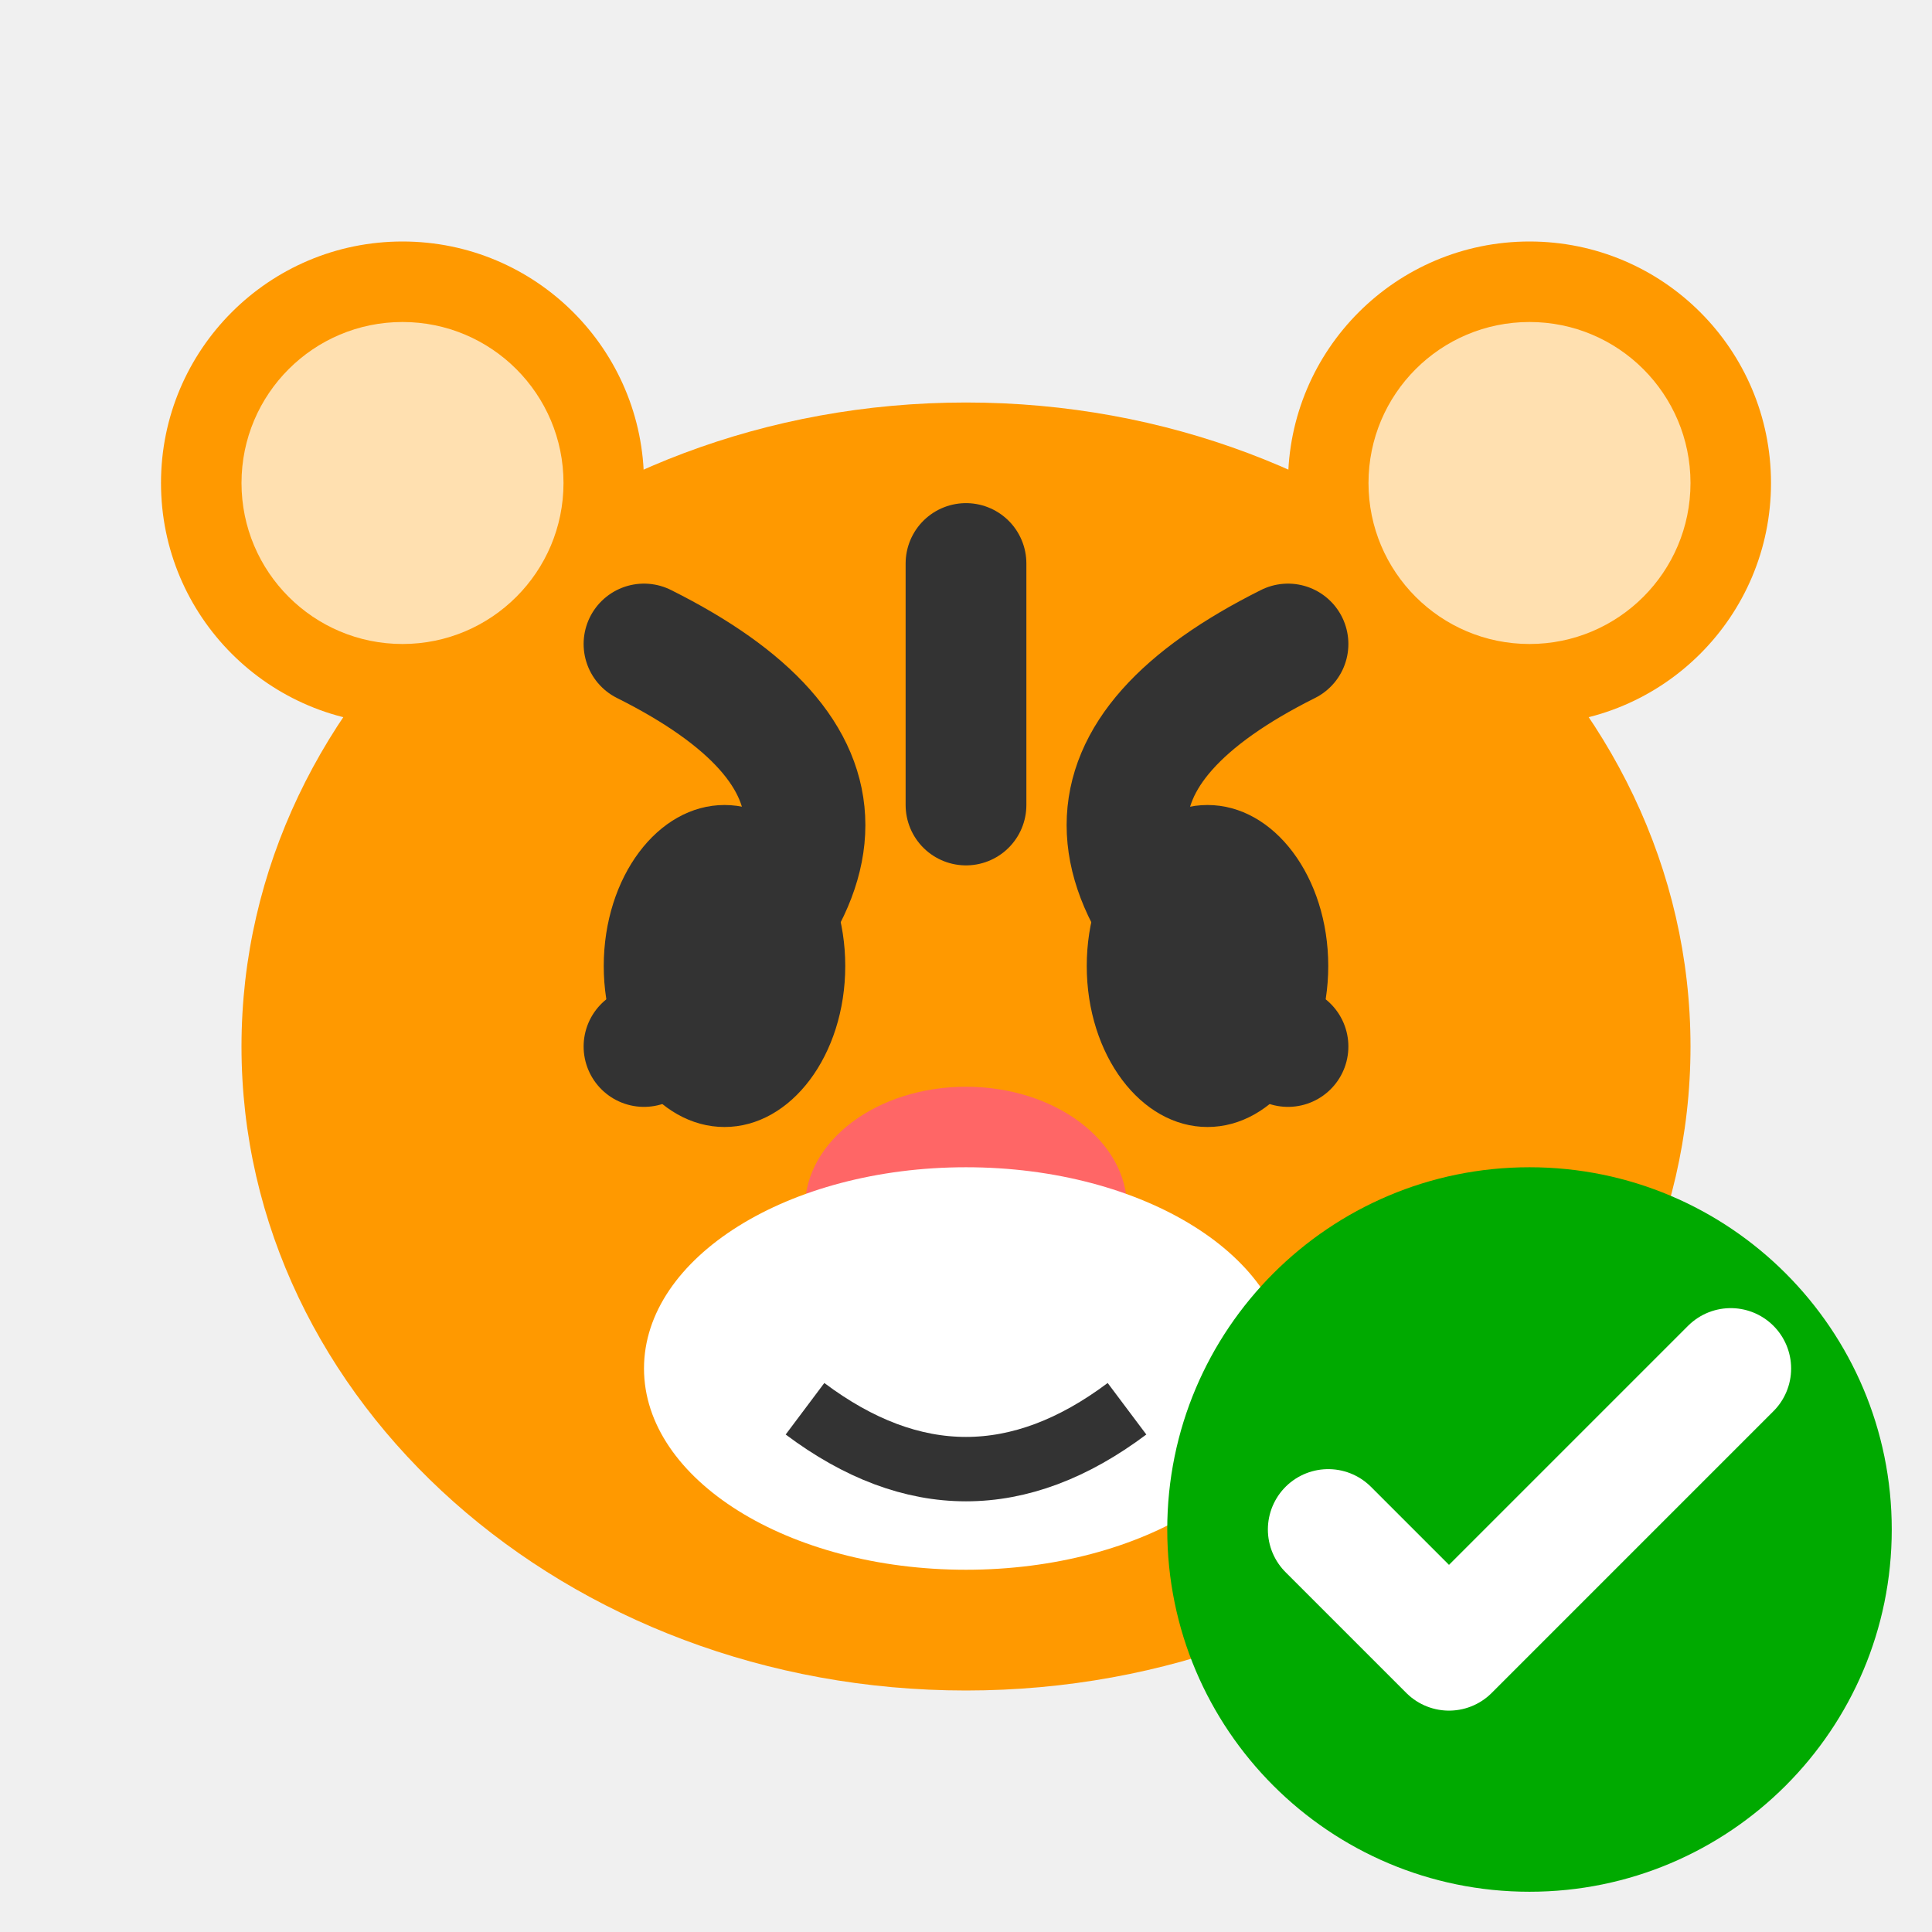
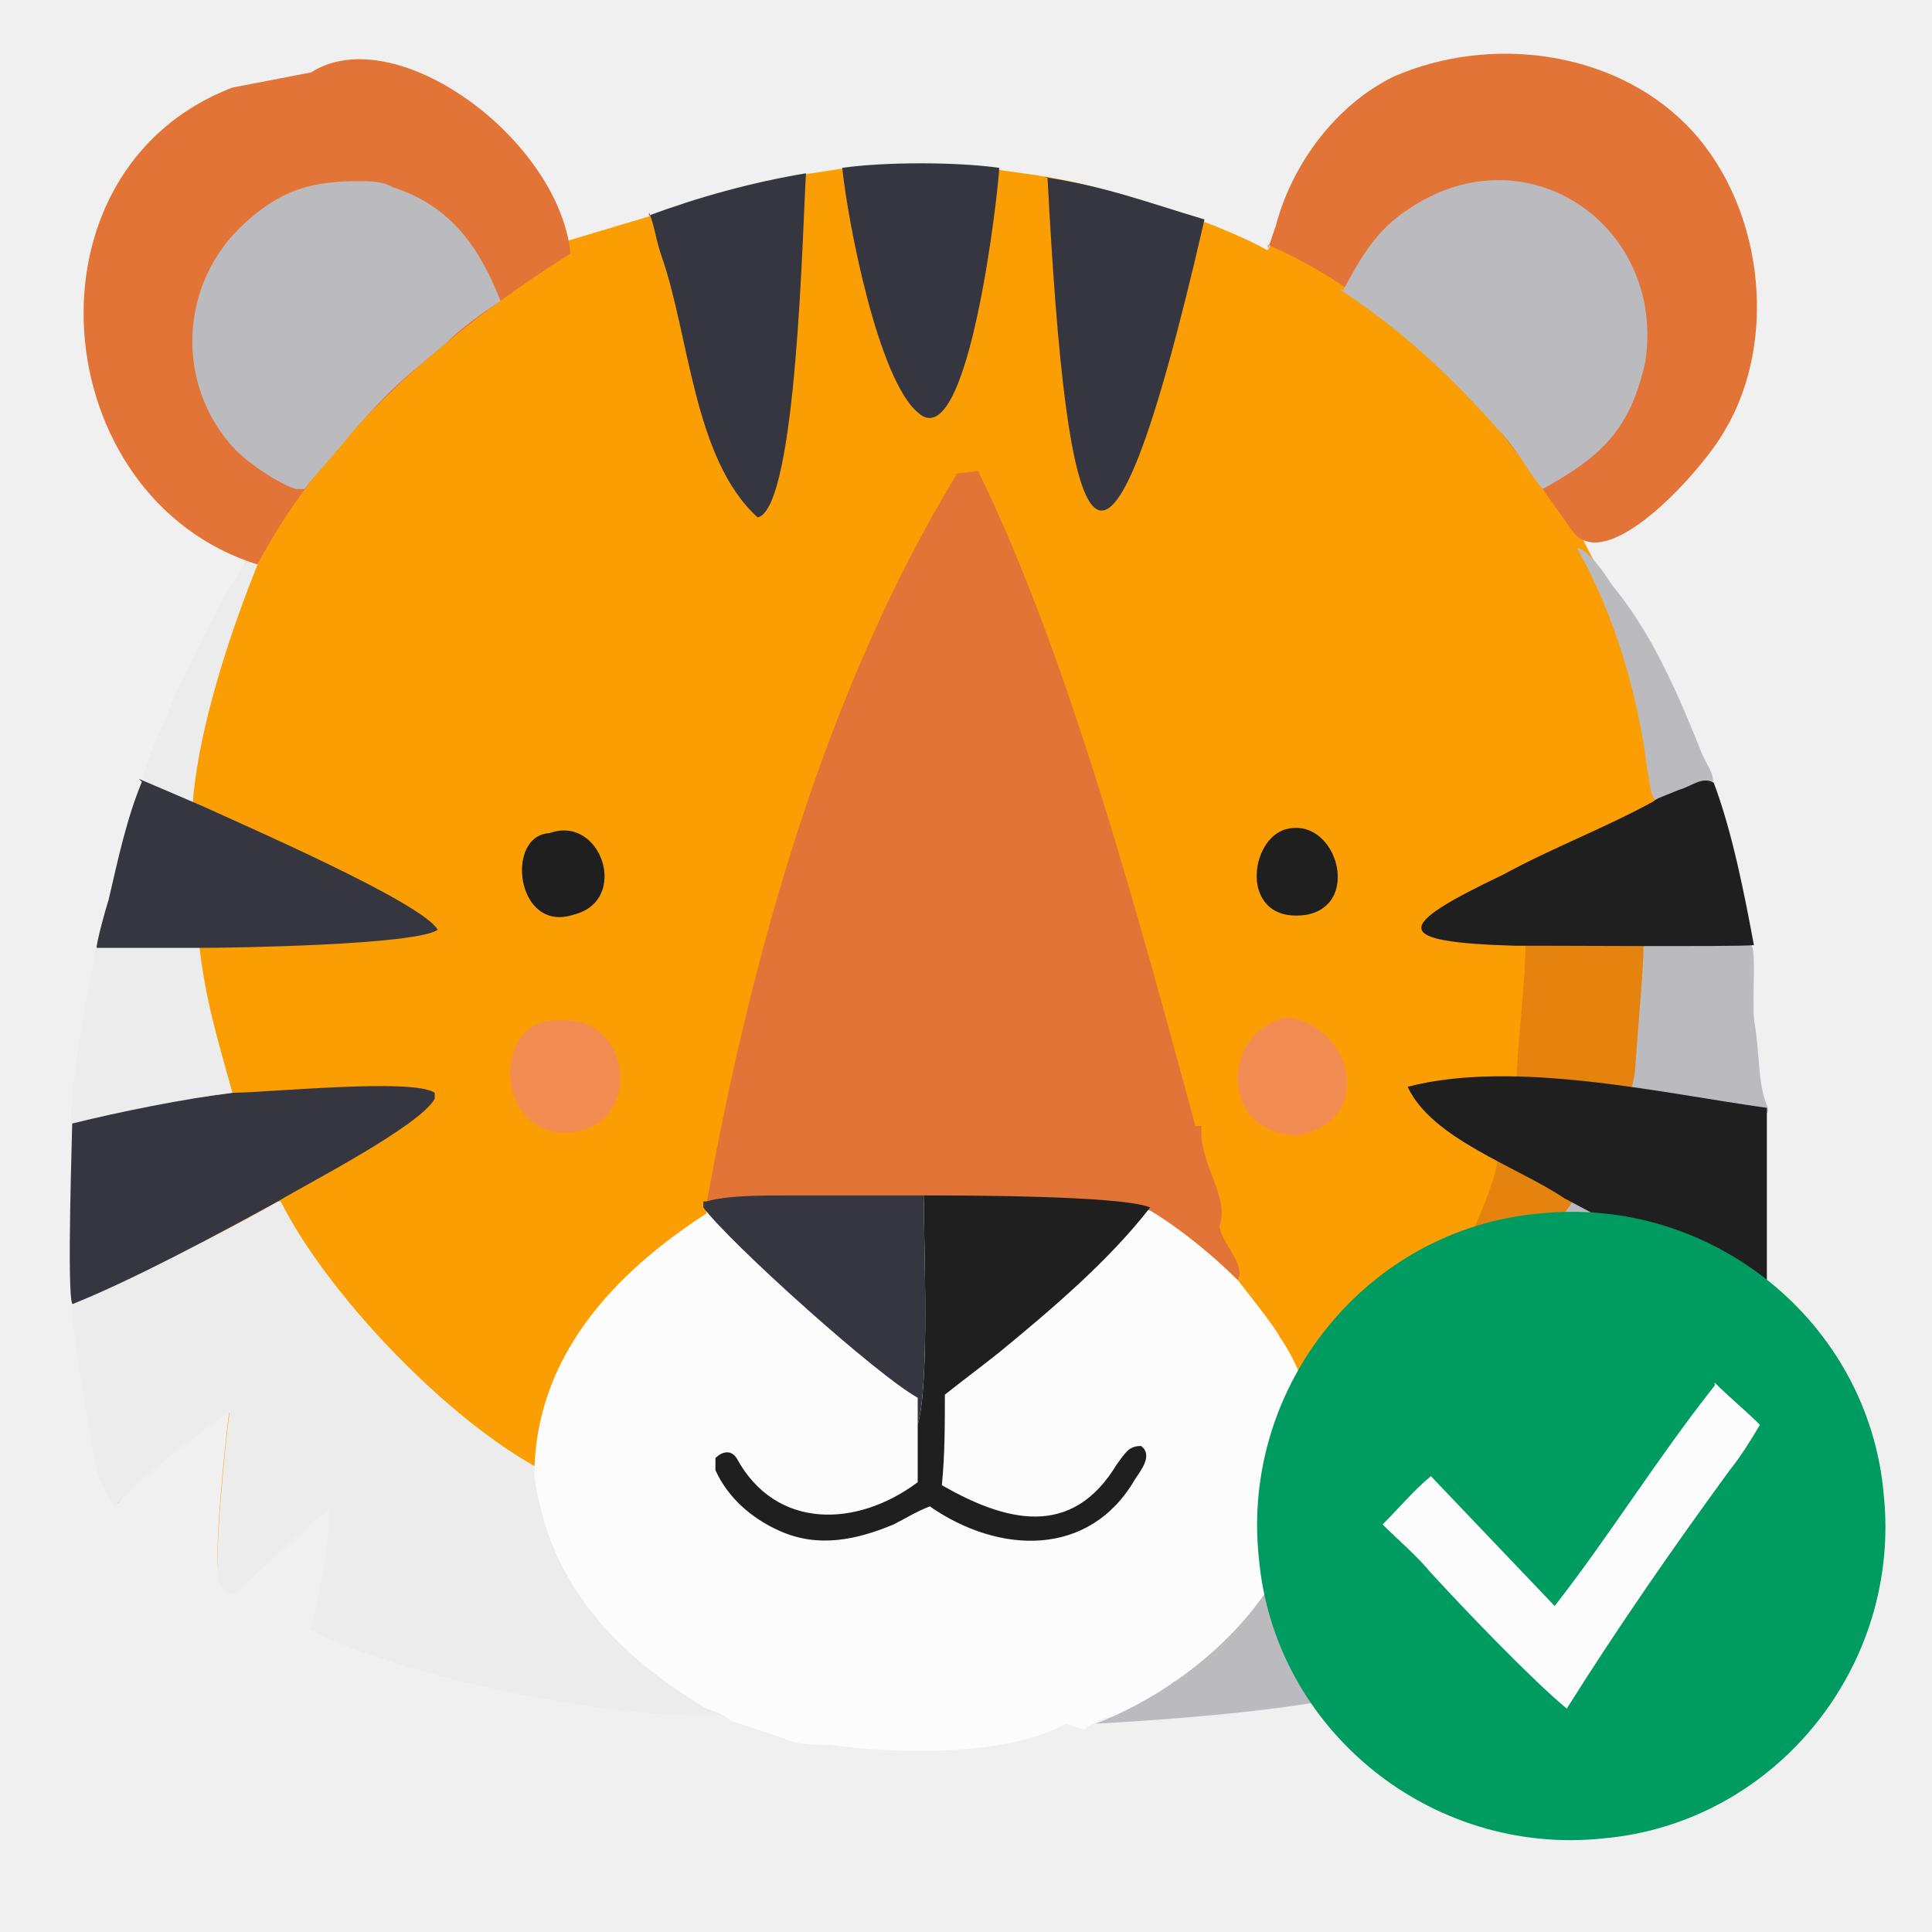
- <svg xmlns="http://www.w3.org/2000/svg" viewBox="0 0 24 24" width="24" height="24">
-   <ellipse cx="12" cy="13" rx="9" ry="8" fill="#FF9900" />
-   <ellipse cx="5" cy="6" rx="3" ry="3" fill="#FF9900" />
-   <ellipse cx="19" cy="6" rx="3" ry="3" fill="#FF9900" />
-   <ellipse cx="5" cy="6" rx="2" ry="2" fill="#FFE0B0" />
-   <ellipse cx="19" cy="6" rx="2" ry="2" fill="#FFE0B0" />
-   <path d="M8 8 Q12 10 8 13" fill="none" stroke="#333" stroke-width="1.5" stroke-linecap="round" />
-   <path d="M16 8 Q12 10 16 13" fill="none" stroke="#333" stroke-width="1.5" stroke-linecap="round" />
-   <path d="M12 7 L12 10" fill="none" stroke="#333" stroke-width="1.5" stroke-linecap="round" />
-   <ellipse cx="9" cy="12" rx="1.5" ry="2" fill="#333" />
-   <ellipse cx="15" cy="12" rx="1.5" ry="2" fill="#333" />
-   <ellipse cx="12" cy="15" rx="2" ry="1.5" fill="#FF6666" />
-   <ellipse cx="12" cy="17" rx="4" ry="2.5" fill="#FFFFFF" />
-   <path d="M10 17.5 Q12 19 14 17.5" fill="none" stroke="#333" stroke-width="0.8" />
-   <circle cx="19" cy="19" r="4.5" fill="#00AA00" />
-   <path d="M16.5 19 L18 20.5 L21.5 17" fill="none" stroke="white" stroke-width="1.5" stroke-linecap="round" stroke-linejoin="round" />
+ <svg xmlns="http://www.w3.org/2000/svg" id="Layer_1" version="1.1" viewBox="0 0 64 64">
+   <defs>
+     <style>
+       .st0 {
+         fill: #1f1f20;
+       }
+ 
+       .st1 {
+         fill: #fcfcfc;
+       }
+ 
+       .st2 {
+         fill: #de7942;
+       }
+ 
+       .st3 {
+         fill: #e37438;
+       }
+ 
+       .st4 {
+         fill: #fa9e03;
+       }
+ 
+       .st5 {
+         fill: #009b61;
+       }
+ 
+       .st6 {
+         fill: #f38c52;
+       }
+ 
+       .st7 {
+         fill: #ececec;
+       }
+ 
+       .st8 {
+         fill: #bbbbbf;
+       }
+ 
+       .st9 {
+         fill: #e4830e;
+       }
+ 
+       .st10 {
+         fill: #353640;
+       }
+     </style>
+   </defs>
+   <path class="st4" d="M13.54,9.63c1-.4,6.86-2.13,7.86-2.43,1.6-.6,3.4-1.1,5.1-1.4l1.3-.2c1.4-.2,3.7-.2,5.1,0l1.4.2c2,.3,3.3.8,5.2,1.4.8.3,1.8.7,2.5,1.1h0c.3-.7.5-1.4.7-2,.7-1.6,2.3-3.3,3.9-3.8,4.1-1.4,9.1,0,10.7,4.4.8,2.1.8,4.4,0,6.4-.9,1.9-2.7,3.8-4.6,4.5h-.3c.3.6.5,1,.9,1.5.4.6.9,1.2,1.2,1.8v.2c.4.9.9,1.7,1.2,2.7h0v.2c.4.4.4,1,.7,1.2.6,1.6,1,3.7,1.4,5.4v2.1h0v.5c.3.8,0,2.4.6,3h-.2c0,1.7.3,3.5.2,5.3v.9h-.2v1.3c.2.4,0,.3,0,.8,0,.2-.2.4-.3.5v.2c.1.1.2.3,0,.4-.2,0-.3,0-.4.2,0,0,0,.2.2.3,0,.1-.2.2-.3.3v.8c0,.2-.2.4-.3.5s-.2.3-.2.4h0c-.2.5-.5.7-.5.9-.5.7-1.2,1.6-1.9,2-.6.5-.7.6-1.2.9-.3.2-.6.4-.9.6l-.3.2c-.2.2-.5.3-.7.4h0c0,.1-.2.2-.3.3h-.2q-.3,0-.5.2c-.7.4-5.2,2-5.8,1.6l-.2.2h-.5c-1,0-2,.4-2.9.5-1.3.2-2.6.3-3.9.4h-1c-.3,0-.5,0-.7.3l-.6-.2c-1.9,1.1-5.6,1-7.7.7-.5,0-1.1,0-1.5-.2-.6-.2-1.2-.4-1.8-.6-3.3.2-8.5-.9-11.6-2-.6-.2.32-1.14-.28-1.44.3-1.5-1.02-1.86-1.02-3.26-.7.5-2.4,2.2-3.2,2.8-.2,0-.3-.2-.4-.3-.3-.3.2-4.9.3-5.6-1,.6-3.1,2.3-3.7,3.1-.3-.4-.5-.8-.6-1.3h0c-.2-.7-.9-5-.8-5.3-.2-.3,0-5.8,0-6.2-.2-.6.5-4.7.7-5.5,0-.3.3-1.4.4-1.6.3-1.3.6-2.7,1.1-3.8.2-1.1,3.84-8.94,4.74-9.24" />
+   <path class="st7" d="M9.3,39.8c1.5,3,5.45,7.2,8.65,8.9l.42.55c.5,3.6,1.83,5.35,4.83,7.15.3.2.6.3.8.4-3.3.2-8.6-.9-11.8-2-.6-.2-1.3-.5-1.9-.8.3-1.5.6-2.5.6-4-.7.5-2.4,2.2-3.2,2.8-.2,0-.3-.2-.4-.3-.3-.3.2-5,.3-5.7-1,.6-3.1,2.3-3.8,3.1-.3-.4-.5-.8-.6-1.3h0c-.2-.7-.9-5.1-.8-5.4,2-.9,4.9-2.3,6.8-3.4h.1Z" />
+   <path class="st1" d="M30.6,39.6c1.2,0,6.6,0,7.5.4h0c1,.7,2.1,1.6,2.9,2.4.3.4,1.2,1.5,1.4,1.9.7,1,1.1,2.3,1.2,3.5v1c.2,1.6-1.2,3.6-2.2,4.8-.3.4-.6.7-.9,1-.3.3-.8.6-1,.9-.2.3-.5.2-.6.2l-.5.5c-.4.2-1.4.7-1.8.7h0c-.3.2-.5.2-.7.4l-.6-.2c-1.9,1.1-5.7,1-7.8.7-.5,0-1.1,0-1.5-.2-.6-.2-1.2-.4-1.8-.6-.2-.2-.5-.3-.8-.4-3-1.8-5.2-4.1-5.7-7.7,0-3.9,2.6-6.7,5.7-8.7v-.2c.8-.2,2.1,0,2.8-.2h4.5-.1s0-.2,0-.2Z" />
+   <path class="st3" d="M32.4,15.6c2.97,6.07,5.29,14.67,7.2,21.7h.2c-.1,1.26.95,2.34.6,3.3,0,.5.9,1.3.6,1.8-.8-.8-1.9-1.7-2.9-2.3-4.1-.68-10.47-.53-14.7-.2,1.49-8.28,3.95-17.07,8.3-24.2h-.1" />
+   <path class="st0" d="M30.6,39.6c1.2,0,6.6,0,7.5.4h0c-1.4,1.8-3.3,3.4-5,4.8-.5.4-1.3,1-1.8,1.4,0,1,0,2-.1,3,2.1,1.2,4.3,1.8,5.8-.7.3-.4.4-.6.8-.6.4.3,0,.8-.2,1.1-1.5,2.6-4.5,2.5-6.8.9h0c-.5.2-.8.4-1.2.6-1.2.5-2.5.8-3.8.2-.9-.4-1.7-1.1-2.1-2v-.4c.2-.2.5-.3.7,0,1.3,2.4,4,2.3,6,.8v-1.9c.4-1.4.2-5.9.2-7.6h0Z" />
+   <path class="st10" d="M23.4,39.8c.7-.2,1.77-.2,2.7-.2h4.5c0,1.6.2,6.2-.2,7.6v-.9c-1.3-.7-6.2-5.1-7.1-6.3v-.2c.1,0,0,0,0,0,0,0,.1,0,.1,0Z" />
+   <path class="st8" d="M49.6,38.3v.1c.83.46,1.65.97,2.5,1.4,1.88,1.2,4.06,2.11,5.9,3.1.2,0,.6.3.8.3-.52,4.53-1.88,8.15-7,10.7-4.6,2.39-10.34,2.9-15.5,3.2h0c3.57-1.39,7.4-4.93,7-9.2,3-2.05,5.6-4.54,6.48-7.96" />
+   <path class="st9" d="M49.6,38.4c.7.4,1.4.8,2.1,1.2l.4.2h0c-.2.3-.4.5-.5.8l-.2.2c-1.6,2.7-4.8,6.4-7.7,7.9h-.2v-1c2.2-1.4,3.9-4,5-6.3.3-.6,1.1-2.4,1.1-3h0Z" />
+   <path class="st0" d="M55.2,51.4c-.3-.4-1.8-4-1.8-4.3h.2c1,.6,2.6,1.8,3.5,2.3-.5.7-1.2,1.6-1.9,2h0Z" />
+   <path class="st7" d="M4.7,25.9c.2-1.1,3.15-7.67,4.15-7.97-1.1,2.6-2.5,6.6-2.5,9.5-.7-.3-.85.04-1.55-.26" />
+   <path class="st3" d="M10.3,2.4c2.78-1.78,8.21,2.19,8.6,6-4.03,2.53-8.14,6.04-10.37,10.3C1.5,16.5.53,5.65,7.7,2.9" />
+   <path class="st8" d="M10.1,16.2h-.3c-.6-.2-1.5-.8-2-1.3-2-2.1-1.9-5.5.3-7.5,1.2-1.1,2.2-1.4,3.8-1.4.3,0,.8,0,1.1.2,1.9.6,2.88,1.97,3.58,3.77-.6.4-1.3.89-1.8,1.39l-.58.49c-1.3,1.1-1.36,1.17-2.55,2.48-.2.3-1.36,1.57-1.56,1.87h-.1.1Z" />
+   <path class="st10" d="M3.1,31.3h.1" />
+   <path class="st10" d="M7.7,36.2c1.1,0,6-.5,6.7,0v.2c-.5.9-4.2,2.8-5.2,3.4-2,1.1-4.8,2.6-6.8,3.4-.2-.3,0-5.9,0-6.3" />
+   <path class="st7" d="M3.2,31.3h3.4c.2,1.8.6,3.1,1.1,4.9-1.6.2-3.71.62-5.31,1.02-.2-.6.61-5.02.81-5.82h0v-.1Z" />
+   <path class="st8" d="M58.06,31.41c.08.39.01,1.56.03,1.91,0,.4.01.37.03.58.17.82.1,2,.41,2.71.05.14.06.22.01.26-1.46-.24-3.81-.45-5.3-.68-.21-.18.18-1.07.21-1.41.21-.69.23-1.25.42-1.98.14-.49.15-1.13.44-1.39.5-.27,1.43-.04,2.04-.09.63.04,1.13-.1,1.67,0l.03.07Z" />
+   <path class="st10" d="M34.6,5.87c2,.3,3.3.8,5.3,1.4-3.45,15.04-4.56,10.86-5.2-1.4h-.1Z" />
+   <path class="st10" d="M21.5,7.14c1.6-.6,3.4-1.1,5.2-1.4-.11,1.56-.29,11.1-1.6,11.4-2.13-1.92-2.26-6.05-3.2-8.7h0c-.2-.6-.2-.9-.4-1.4h0v.1Z" />
+   <path class="st10" d="M4.6,25.8c.7.3,1.4.6,2.1.9,1.3.6,7.3,3.2,7.8,4.1h0c-.7.5-6.7.6-7.9.6h-3.4c0-.2.3-1.3.4-1.6.3-1.3.6-2.7,1.1-3.9h0l-.1-.1Z" />
+   <path class="st10" d="M27.9,5.56c1.4-.2,3.8-.2,5.2,0,0,.5-1,9.7-2.7,8.1-1.3-1.1-2.3-6.2-2.5-8.1h0Z" />
+   <path class="st9" d="M50.53,31.26c4.49-.44,4.11-2.68,3.64,4.11-.21,2.94-3.98,2.32-3.94.62.03-1.41.28-3.16.31-4.72Z" />
+   <path class="st0" d="M58.53,43c-.3,0-.6-.2-.8-.3h0c-1.99-.93-4.03-2-5.9-3-1.6-1.07-4.41-1.98-5.2-3.7,3.52-.91,8.34.2,11.9.7" />
+   <path class="st8" d="M52.27,18.15c.39.12.86.81,1.13,1.23,1.34,1.61,2.21,3.66,2.99,5.61.12.29.47.76.32,1-.22.31-1.22.65-1.61.66-.48-.07-.43-.75-.53-1.14-.31-2.55-1.1-5.17-2.33-7.36h.03Z" />
+   <path class="st2" d="M43.9,9.4" />
+   <path class="st2" d="M45.6,10.5" />
+   <path class="st2" d="M49.8,14.5v.2" />
+   <path class="st6" d="M18.6,33.8c2.35-.12,2.68,3.43.4,3.7-2.67.32-2.78-3.9-.4-3.7Z" />
+   <path class="st6" d="M42.6,33.7c2.21.23,2.98,3.45.4,3.9-2.56.02-2.63-3.37-.4-3.9Z" />
+   <path class="st0" d="M42.5,27.5c1.71-.59,2.66,2.43.8,2.8-2.17.34-1.99-2.32-.8-2.8Z" />
+   <path class="st0" d="M18.2,27.6c1.72-.63,2.68,2.24.8,2.7-1.91.63-2.28-2.63-.8-2.7Z" />
+   <path class="st5" d="M51,40.2c5.7-.6,10.9,3.6,11.4,9.3.6,5.7-3.6,10.9-9.3,11.4-5.7.6-10.9-3.6-11.4-9.3-.6-5.7,3.6-10.9,9.3-11.4Z" />
+   <path class="st1" d="M56.8,45.8c.5.5,1,.9,1.5,1.4-.3.5-.6,1-1,1.5-1.9,2.6-3.7,5.2-5.4,7.9-1.2-1-3.4-3.3-4.5-4.5-.5-.6-1.1-1.1-1.6-1.6.6-.6,1-1.1,1.6-1.6l4.1,4.3c1.8-2.3,3.4-4.9,5.3-7.3h0v-.1Z" />
+   <path class="st0" d="M54.81,26.51c.16-.1.54-.23.82-.35.38-.1.77-.46,1.14-.23.6,1.58,1.02,3.69,1.33,5.38-.67.06-6.95.01-7.88.02-4.15-.12-4.07-.62-.42-2.36,1.63-.89,3.32-1.52,4.95-2.41l.07-.05Z" />
+   <path class="st3" d="M50.57,15.45c-2.15-3-5.19-5.88-8.57-7.34v.19c-.08.11.13-.39.14-.47l.12-.34c.54-2.06,1.99-4.01,3.9-4.95,3.21-1.4,7.24-.86,9.67,1.56,2.57,2.56,3.12,7.12,1.31,10.15-.65,1.21-4,5.03-5.11,3.26" />
+   <path class="st8" d="M44.5,9.6c.6-1.1,1.1-2,2.2-2.7,3.9-2.6,8.5.6,7.8,5.1-.5,2.2-1.4,3.1-3.4,4.2-.5-.6-.9-1.4-1.5-2-1.5-1.7-3.2-3.3-5.2-4.6h.1Z" />
</svg>
